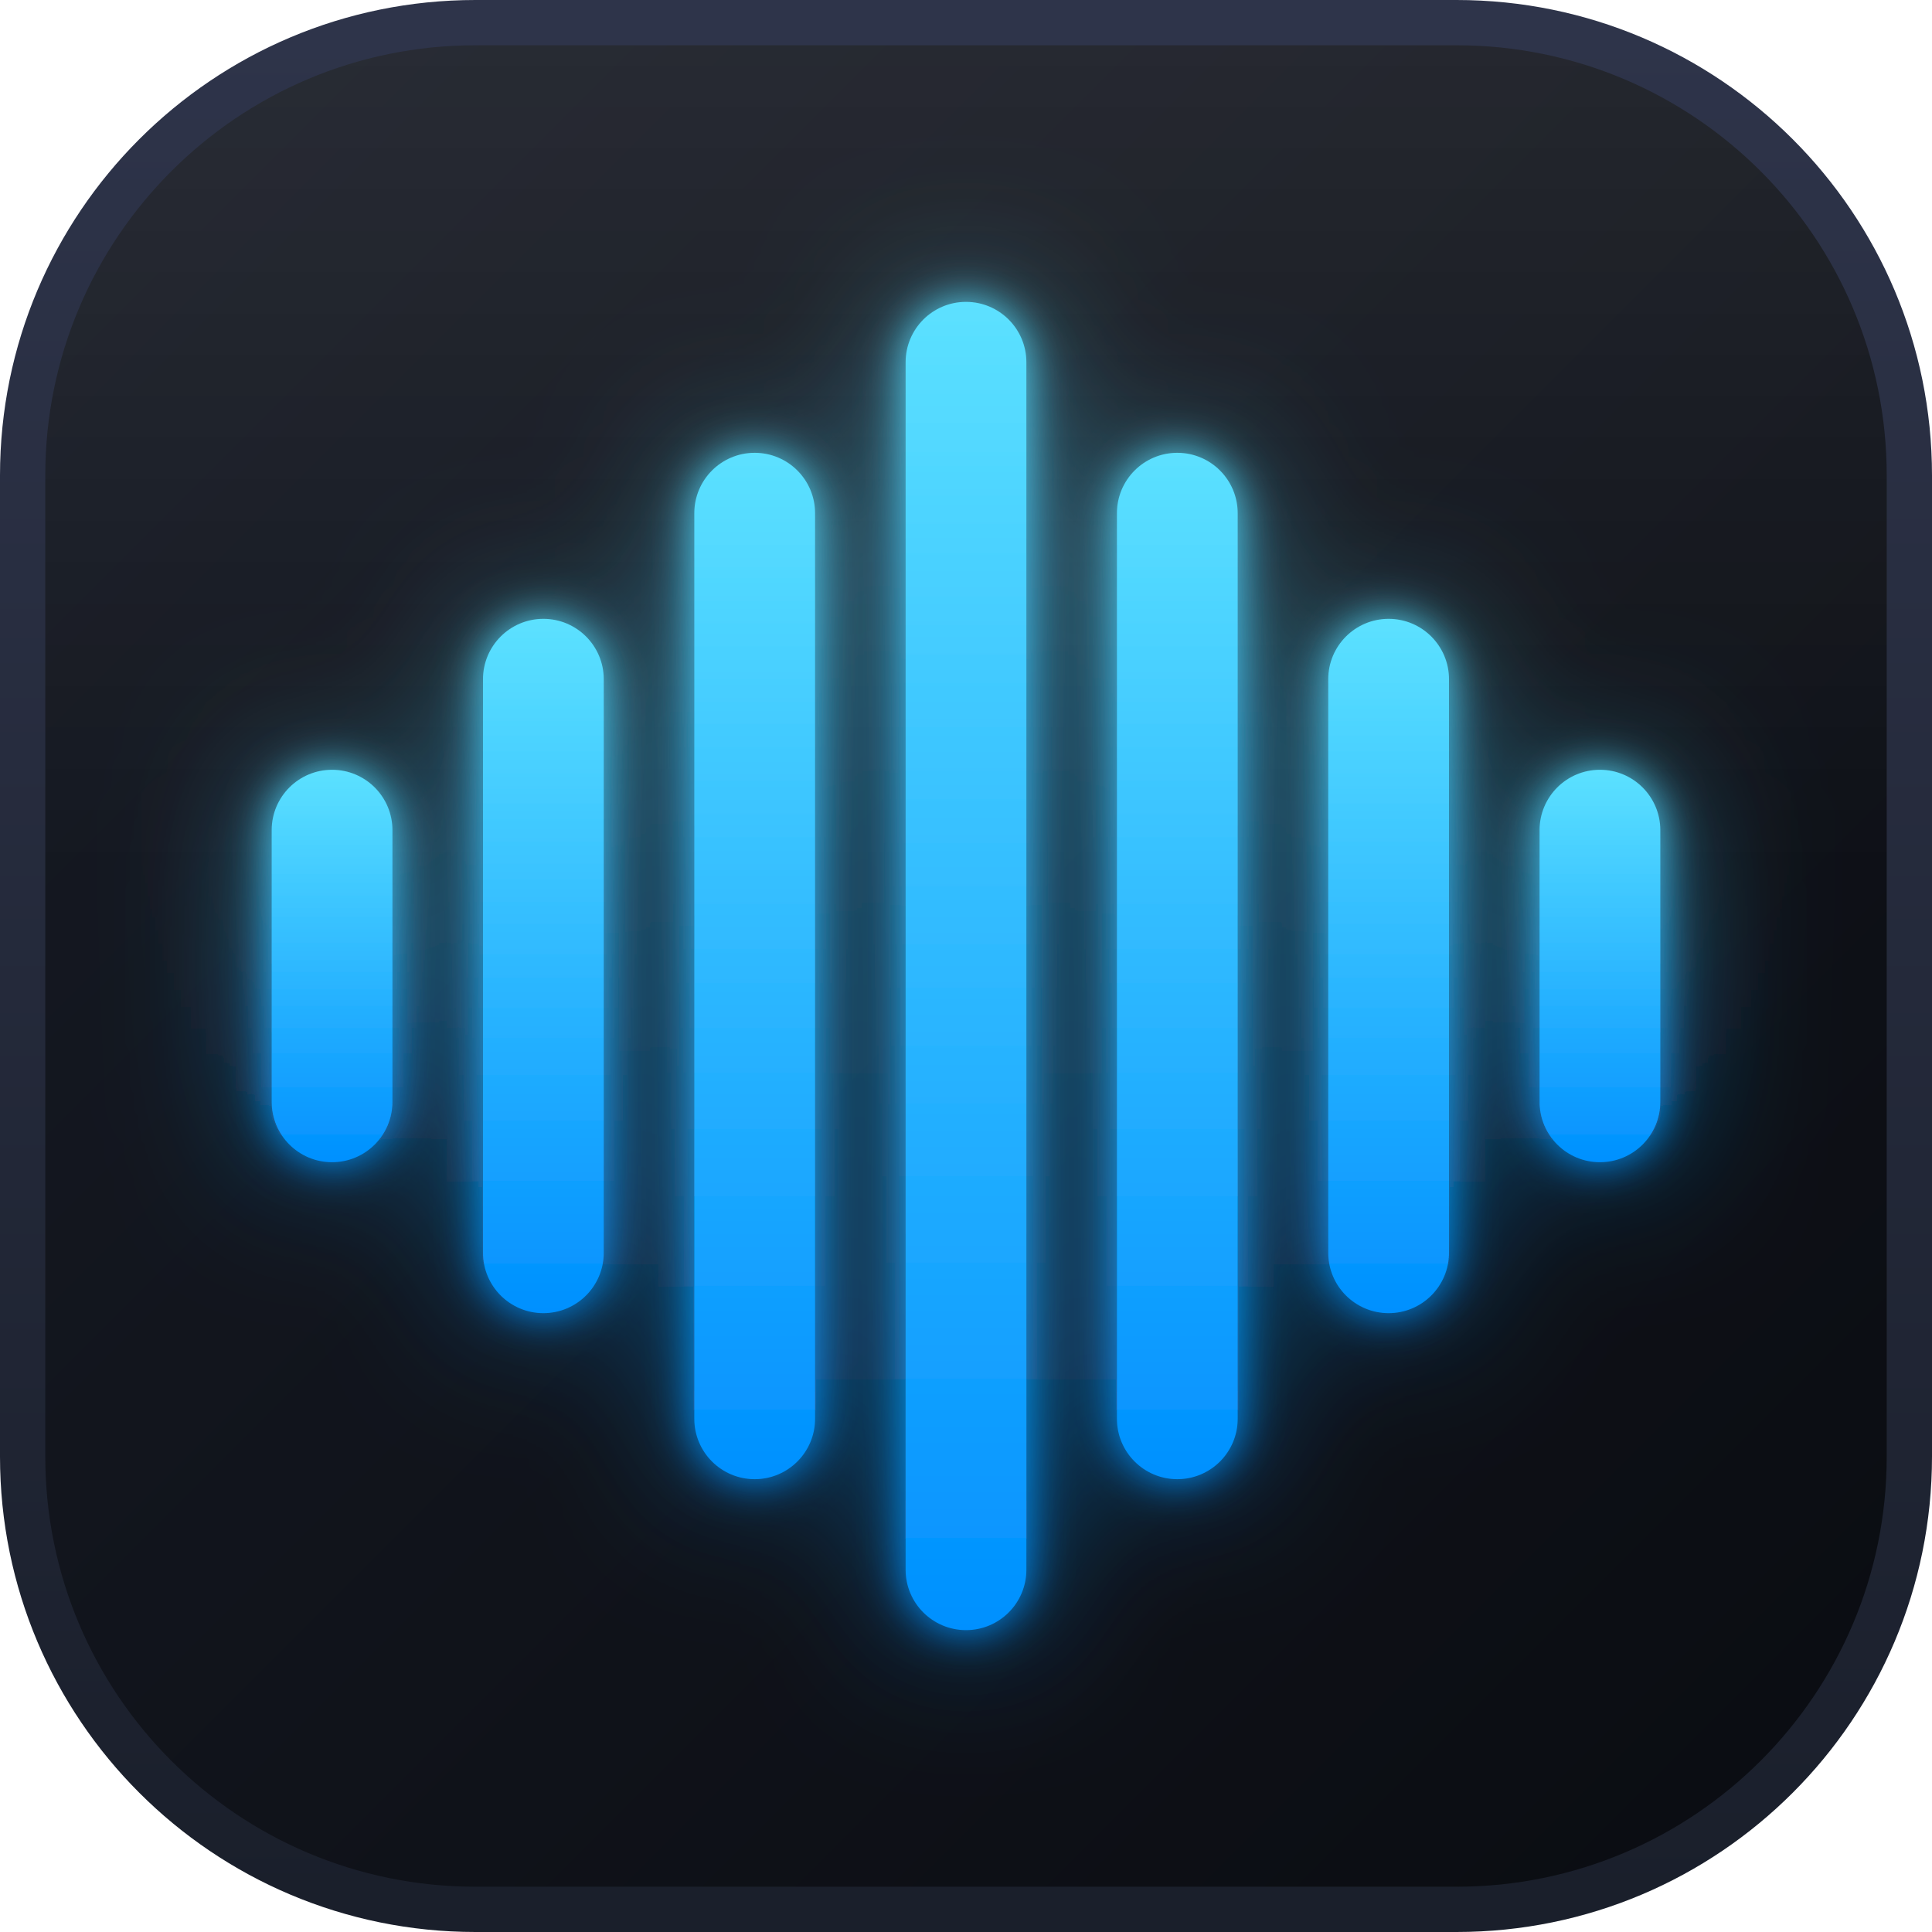
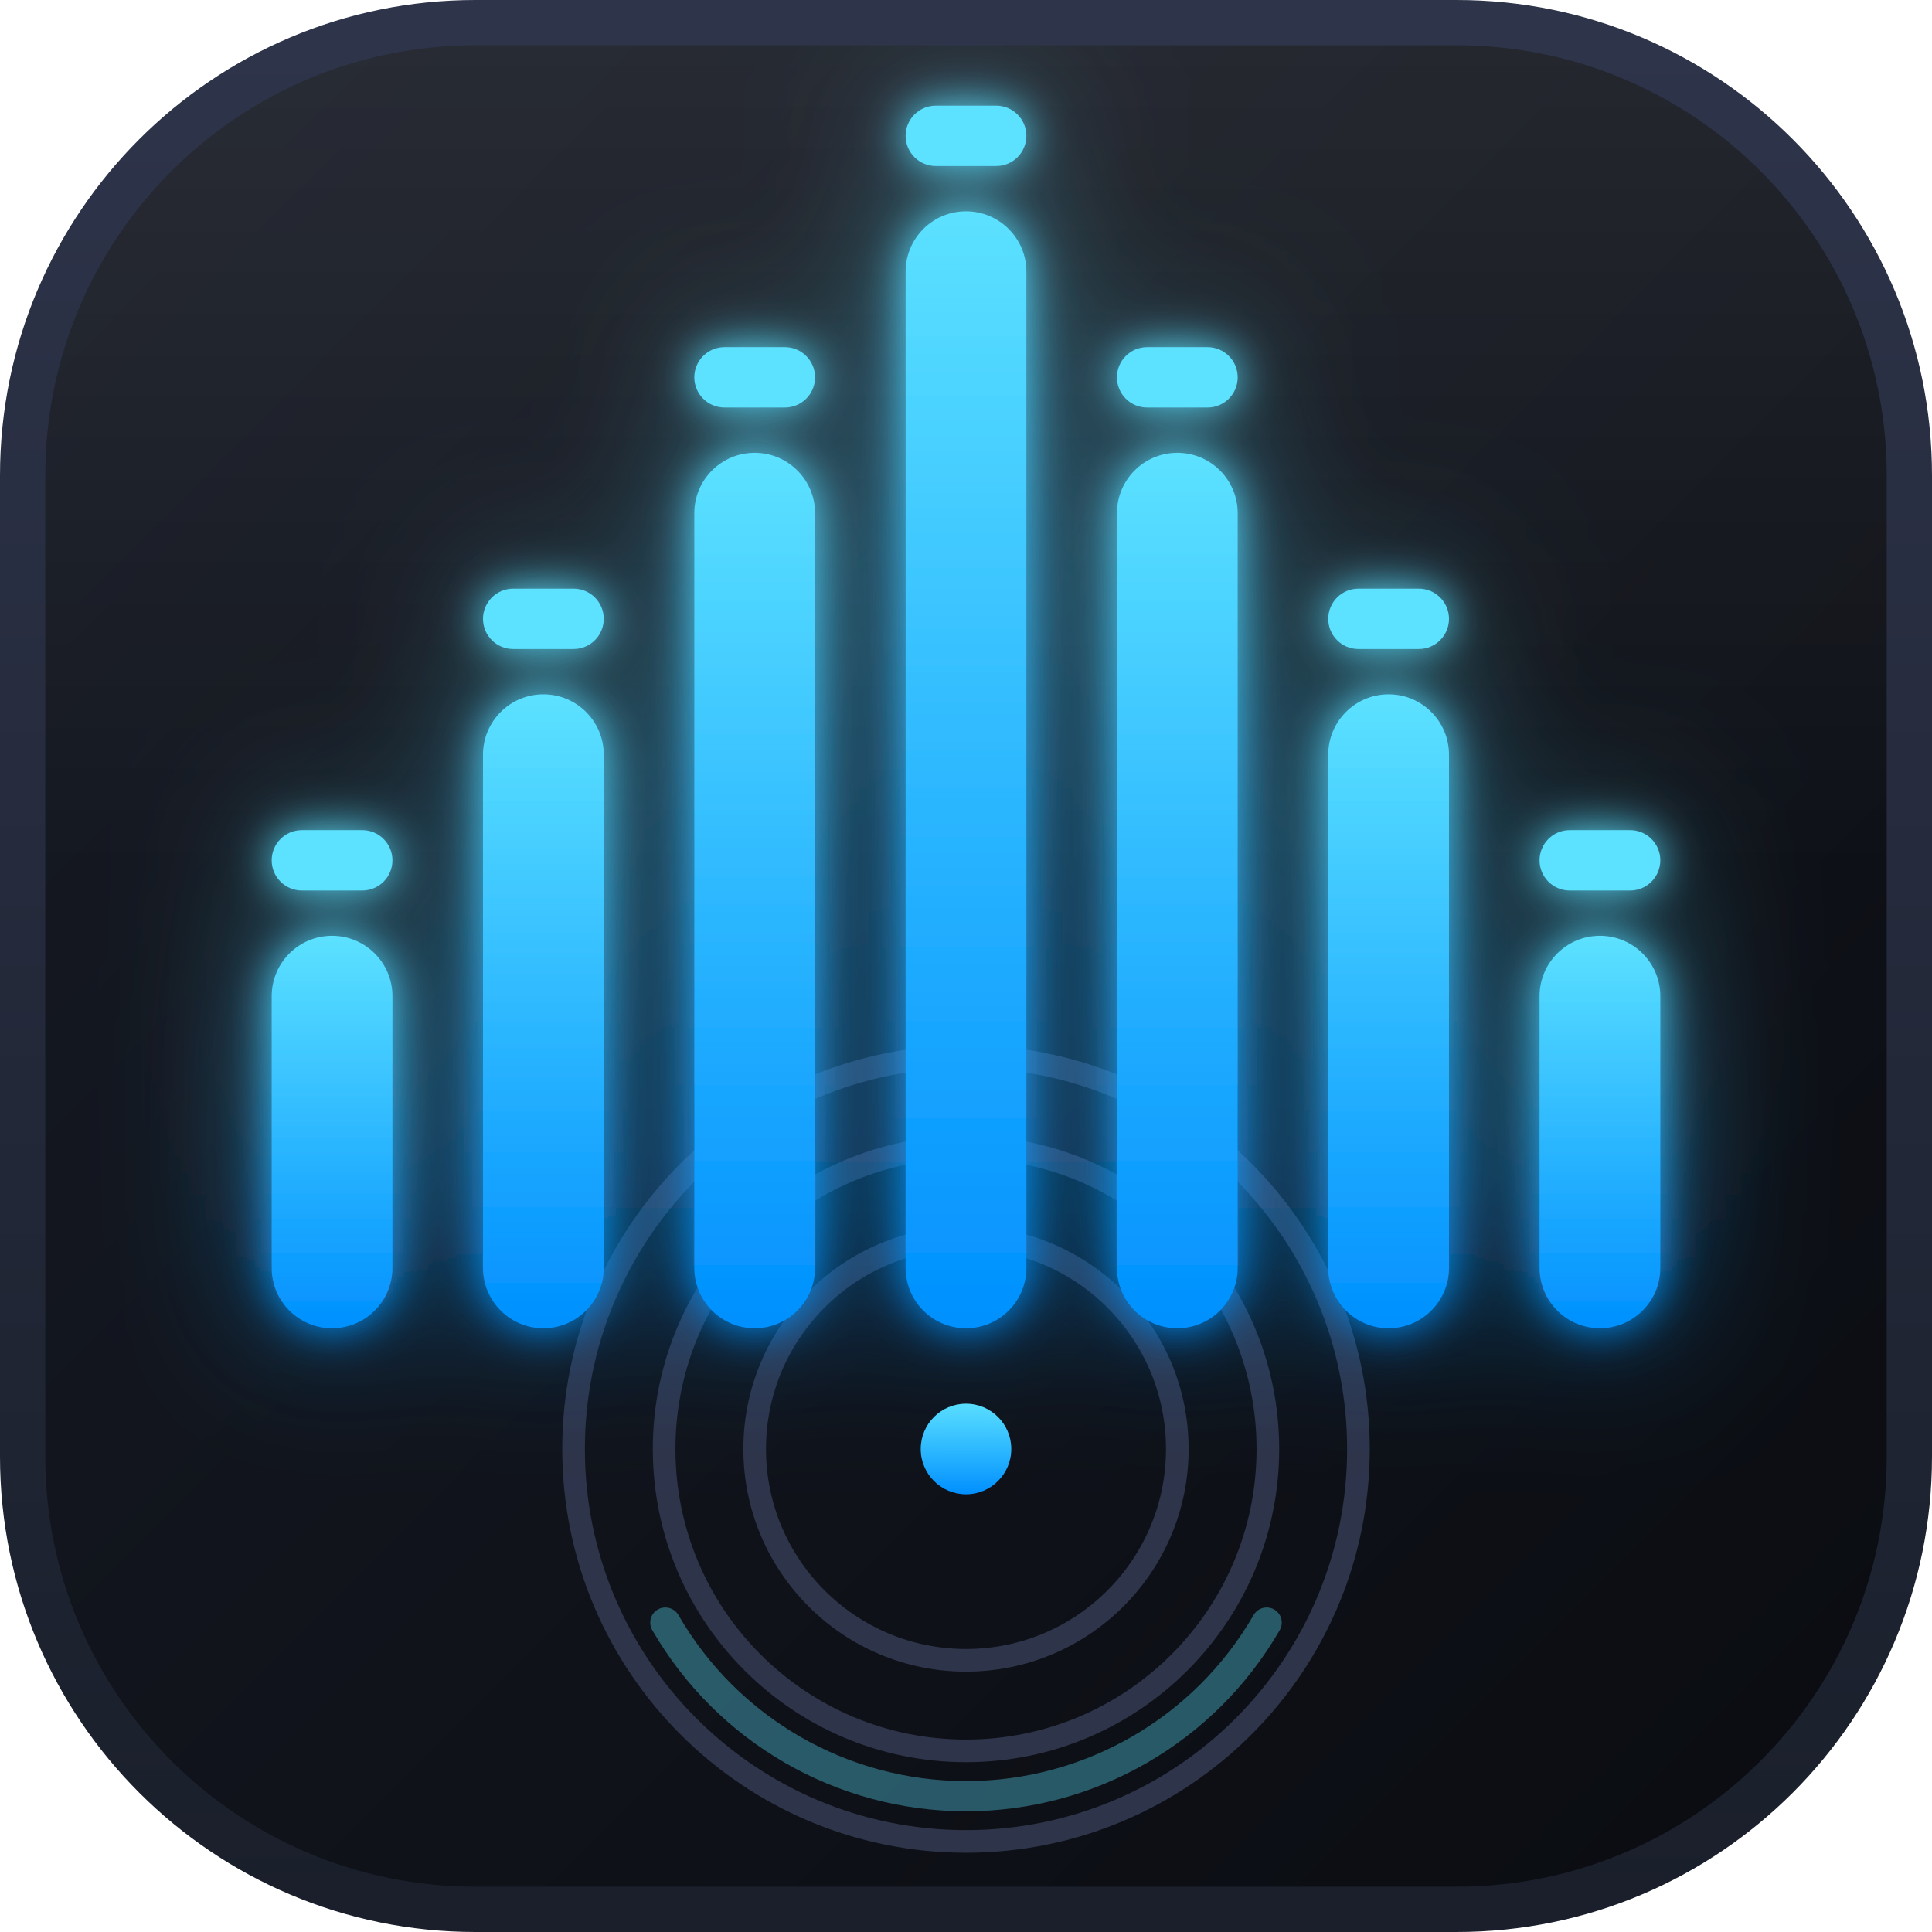
<svg xmlns="http://www.w3.org/2000/svg" width="128" height="128" viewBox="0 0 128 128" role="img" aria-label="DJ Assistant">
  <defs>
    <linearGradient id="logoBg" x1="0" y1="0" x2="1" y2="1">
      <stop offset="0" stop-color="#171B25" />
      <stop offset="1" stop-color="#0A0C11" />
    </linearGradient>
    <linearGradient id="logoSheen" x1="0" y1="0" x2="0" y2="1">
      <stop offset="0" stop-color="#FFFFFF" stop-opacity="0.08" />
      <stop offset="0.45" stop-color="#FFFFFF" stop-opacity="0" />
    </linearGradient>
    <linearGradient id="logoBorder" x1="0" y1="0" x2="0" y2="1">
      <stop offset="0" stop-color="#2E344A" />
      <stop offset="1" stop-color="#1A1F2B" />
    </linearGradient>
    <linearGradient id="logoEq" x1="0" y1="0" x2="0" y2="1">
      <stop offset="0" stop-color="#5CE1FF" />
      <stop offset="1" stop-color="#0090FF" />
    </linearGradient>
    <filter id="logoGlow" x="-50%" y="-50%" width="200%" height="200%">
      <feGaussianBlur in="SourceGraphic" stdDeviation="5" result="glowWide" />
      <feComponentTransfer in="glowWide" result="glowSoft">
        <feFuncA type="linear" slope="0.55" />
      </feComponentTransfer>
      <feGaussianBlur in="SourceGraphic" stdDeviation="1.5" result="glowTight" />
      <feMerge>
        <feMergeNode in="glowSoft" />
        <feMergeNode in="glowTight" />
        <feMergeNode in="SourceGraphic" />
      </feMerge>
    </filter>
    <clipPath id="logoClip">
      <rect x="1.5" y="1.5" width="125" height="125" rx="30" />
    </clipPath>
  </defs>
  <rect x="1.5" y="1.5" width="125" height="125" rx="30" fill="url(#logoBg)" />
  <rect x="1.5" y="1.5" width="125" height="125" fill="url(#logoSheen)" clip-path="url(#logoClip)" />
-   <g fill="url(#logoEq)" filter="url(#logoGlow)">
-     <rect x="18" y="51" width="8" height="26" rx="4" />
-     <rect x="32" y="41" width="8" height="46" rx="4" />
-     <rect x="46" y="30" width="8" height="68" rx="4" />
-     <rect x="60" y="20" width="8" height="88" rx="4" />
-     <rect x="74" y="30" width="8" height="68" rx="4" />
-     <rect x="88" y="41" width="8" height="46" rx="4" />
-     <rect x="102" y="51" width="8" height="26" rx="4" />
+   <g clip-path="url(#logoClip)">
+     <g fill="none" stroke="#2E344A" stroke-width="1.5">
+       <circle cx="64" cy="96" r="26" />
+       <circle cx="64" cy="96" r="20" />
+       <circle cx="64" cy="96" r="14" />
+     </g>
+     <path d="M44.08 107.5A23 23 0 0 0 83.92 107.5" fill="none" stroke="#5CE1FF" stroke-opacity="0.35" stroke-width="2" stroke-linecap="round" />
+     <circle cx="64" cy="96" r="3" fill="url(#logoEq)" />
+     <g filter="url(#logoGlow)">
+       <g fill="url(#logoEq)">
+         <rect x="18" y="62" width="8" height="26" rx="4" />
+         <rect x="32" y="46" width="8" height="42" rx="4" />
+         <rect x="46" y="30" width="8" height="58" rx="4" />
+         <rect x="60" y="14" width="8" height="74" rx="4" />
+         <rect x="74" y="30" width="8" height="58" rx="4" />
+         <rect x="88" y="46" width="8" height="42" rx="4" />
+         <rect x="102" y="62" width="8" height="26" rx="4" />
+       </g>
+       <g fill="#5CE1FF">
+         <rect x="18" y="55" width="8" height="4" rx="2" />
+         <rect x="32" y="39" width="8" height="4" rx="2" />
+         <rect x="46" y="23" width="8" height="4" rx="2" />
+         <rect x="60" y="7" width="8" height="4" rx="2" />
+         <rect x="74" y="23" width="8" height="4" rx="2" />
+         <rect x="88" y="39" width="8" height="4" rx="2" />
+         <rect x="102" y="55" width="8" height="4" rx="2" />
+       </g>
+     </g>
  </g>
  <rect x="1.5" y="1.5" width="125" height="125" rx="30" fill="none" stroke="url(#logoBorder)" stroke-width="3" />
</svg>
